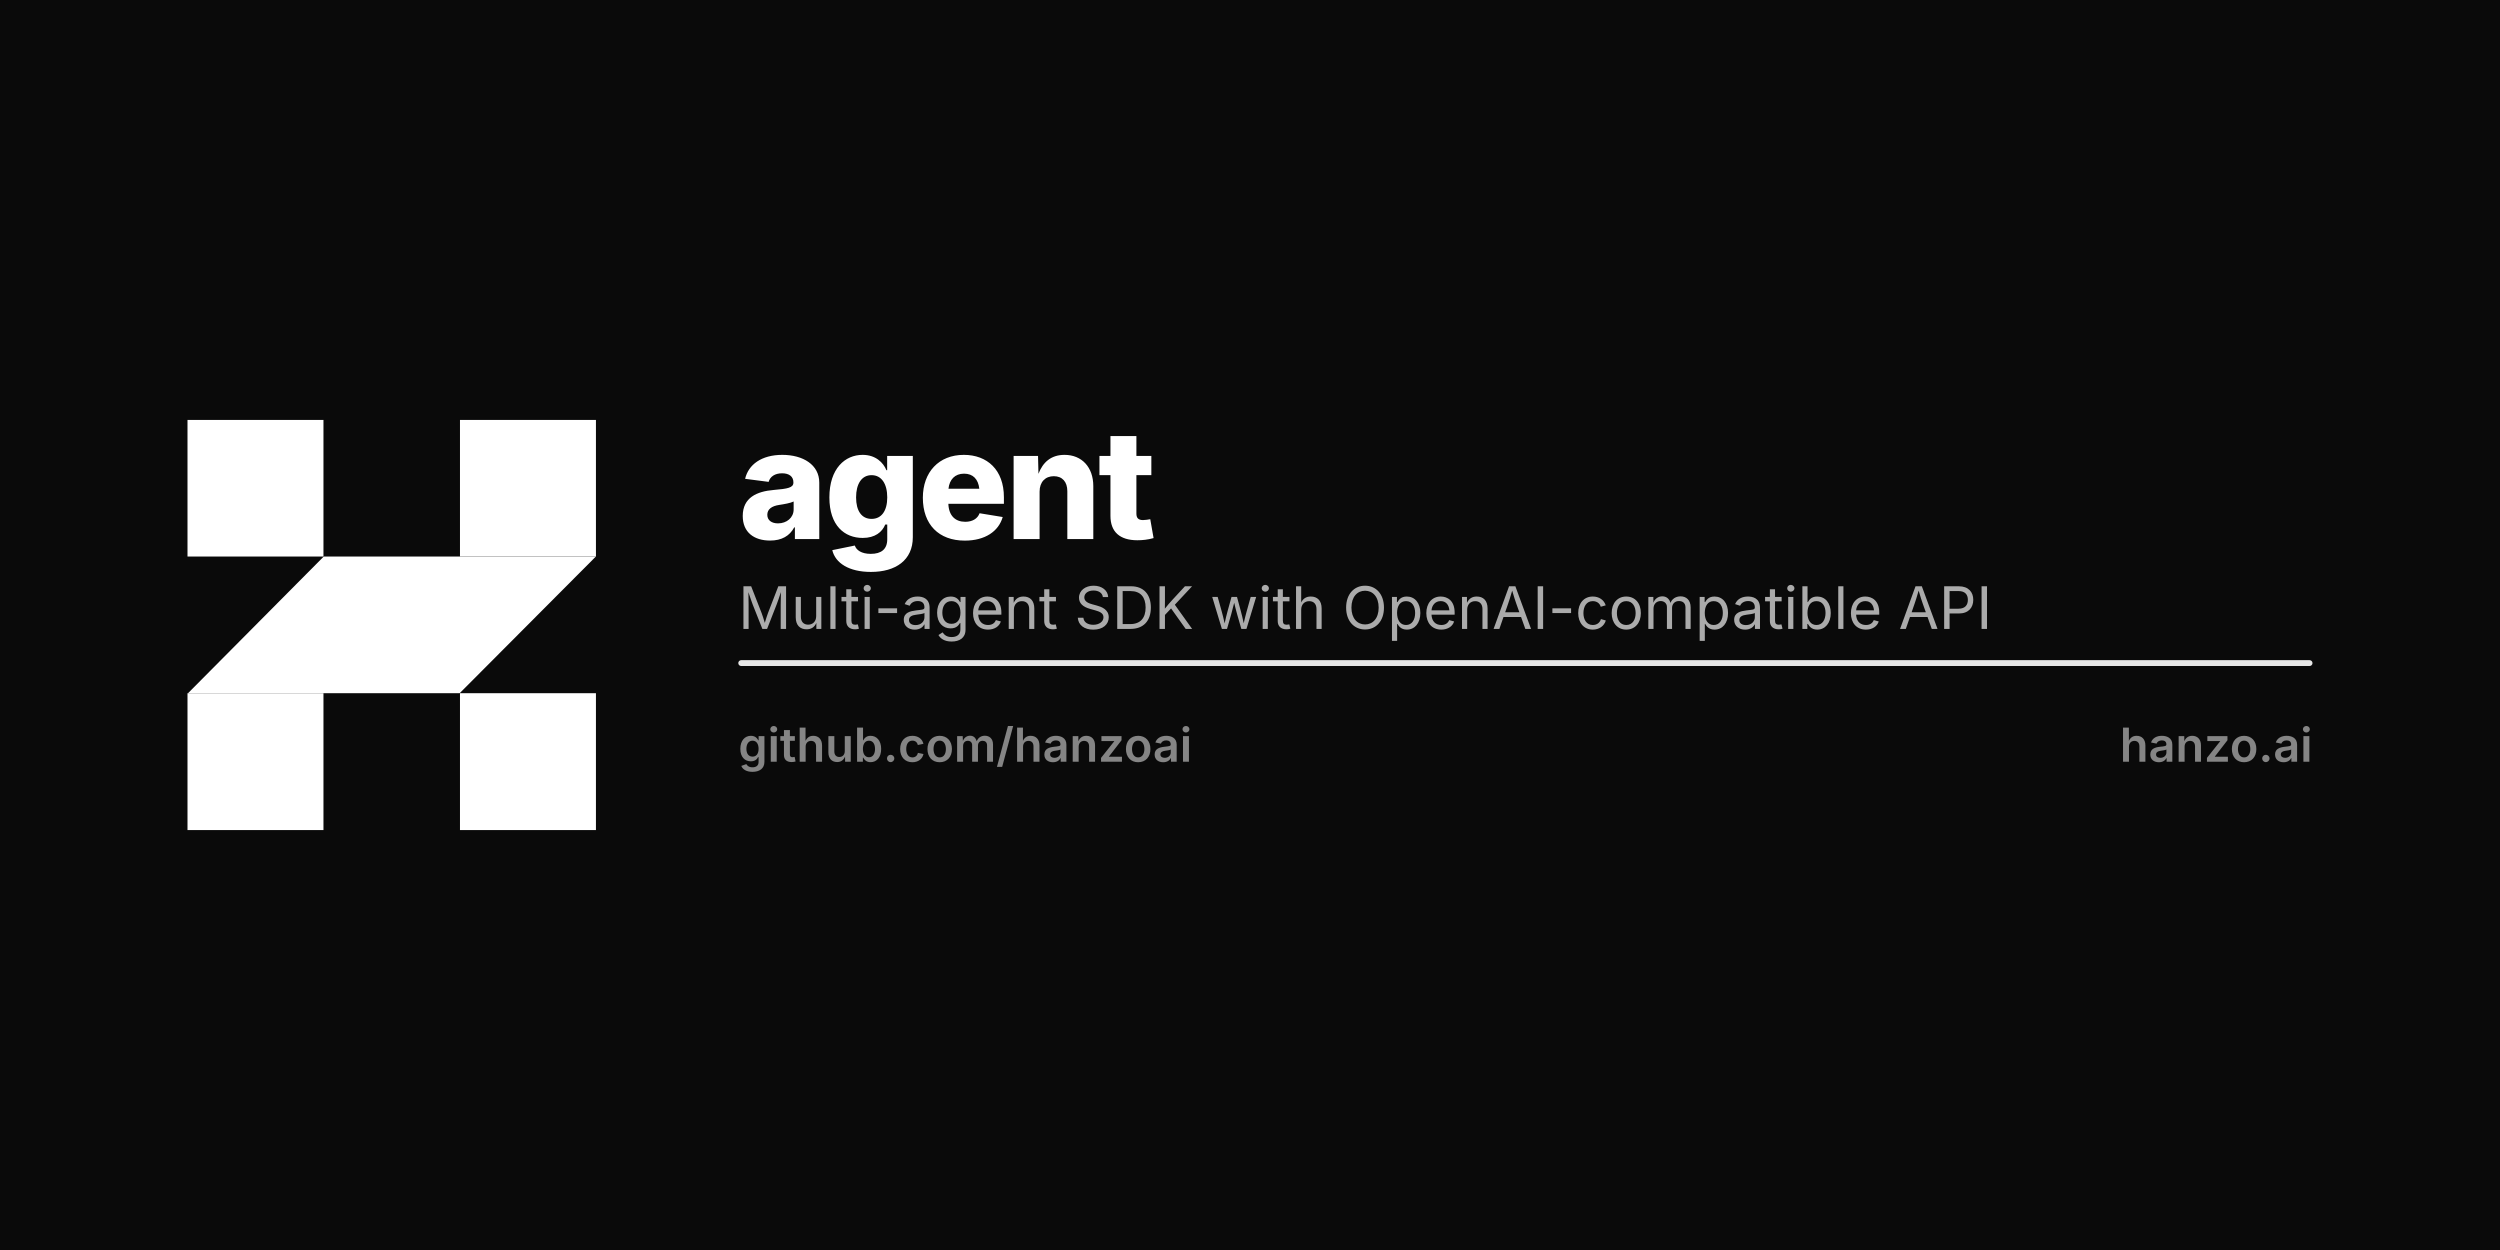
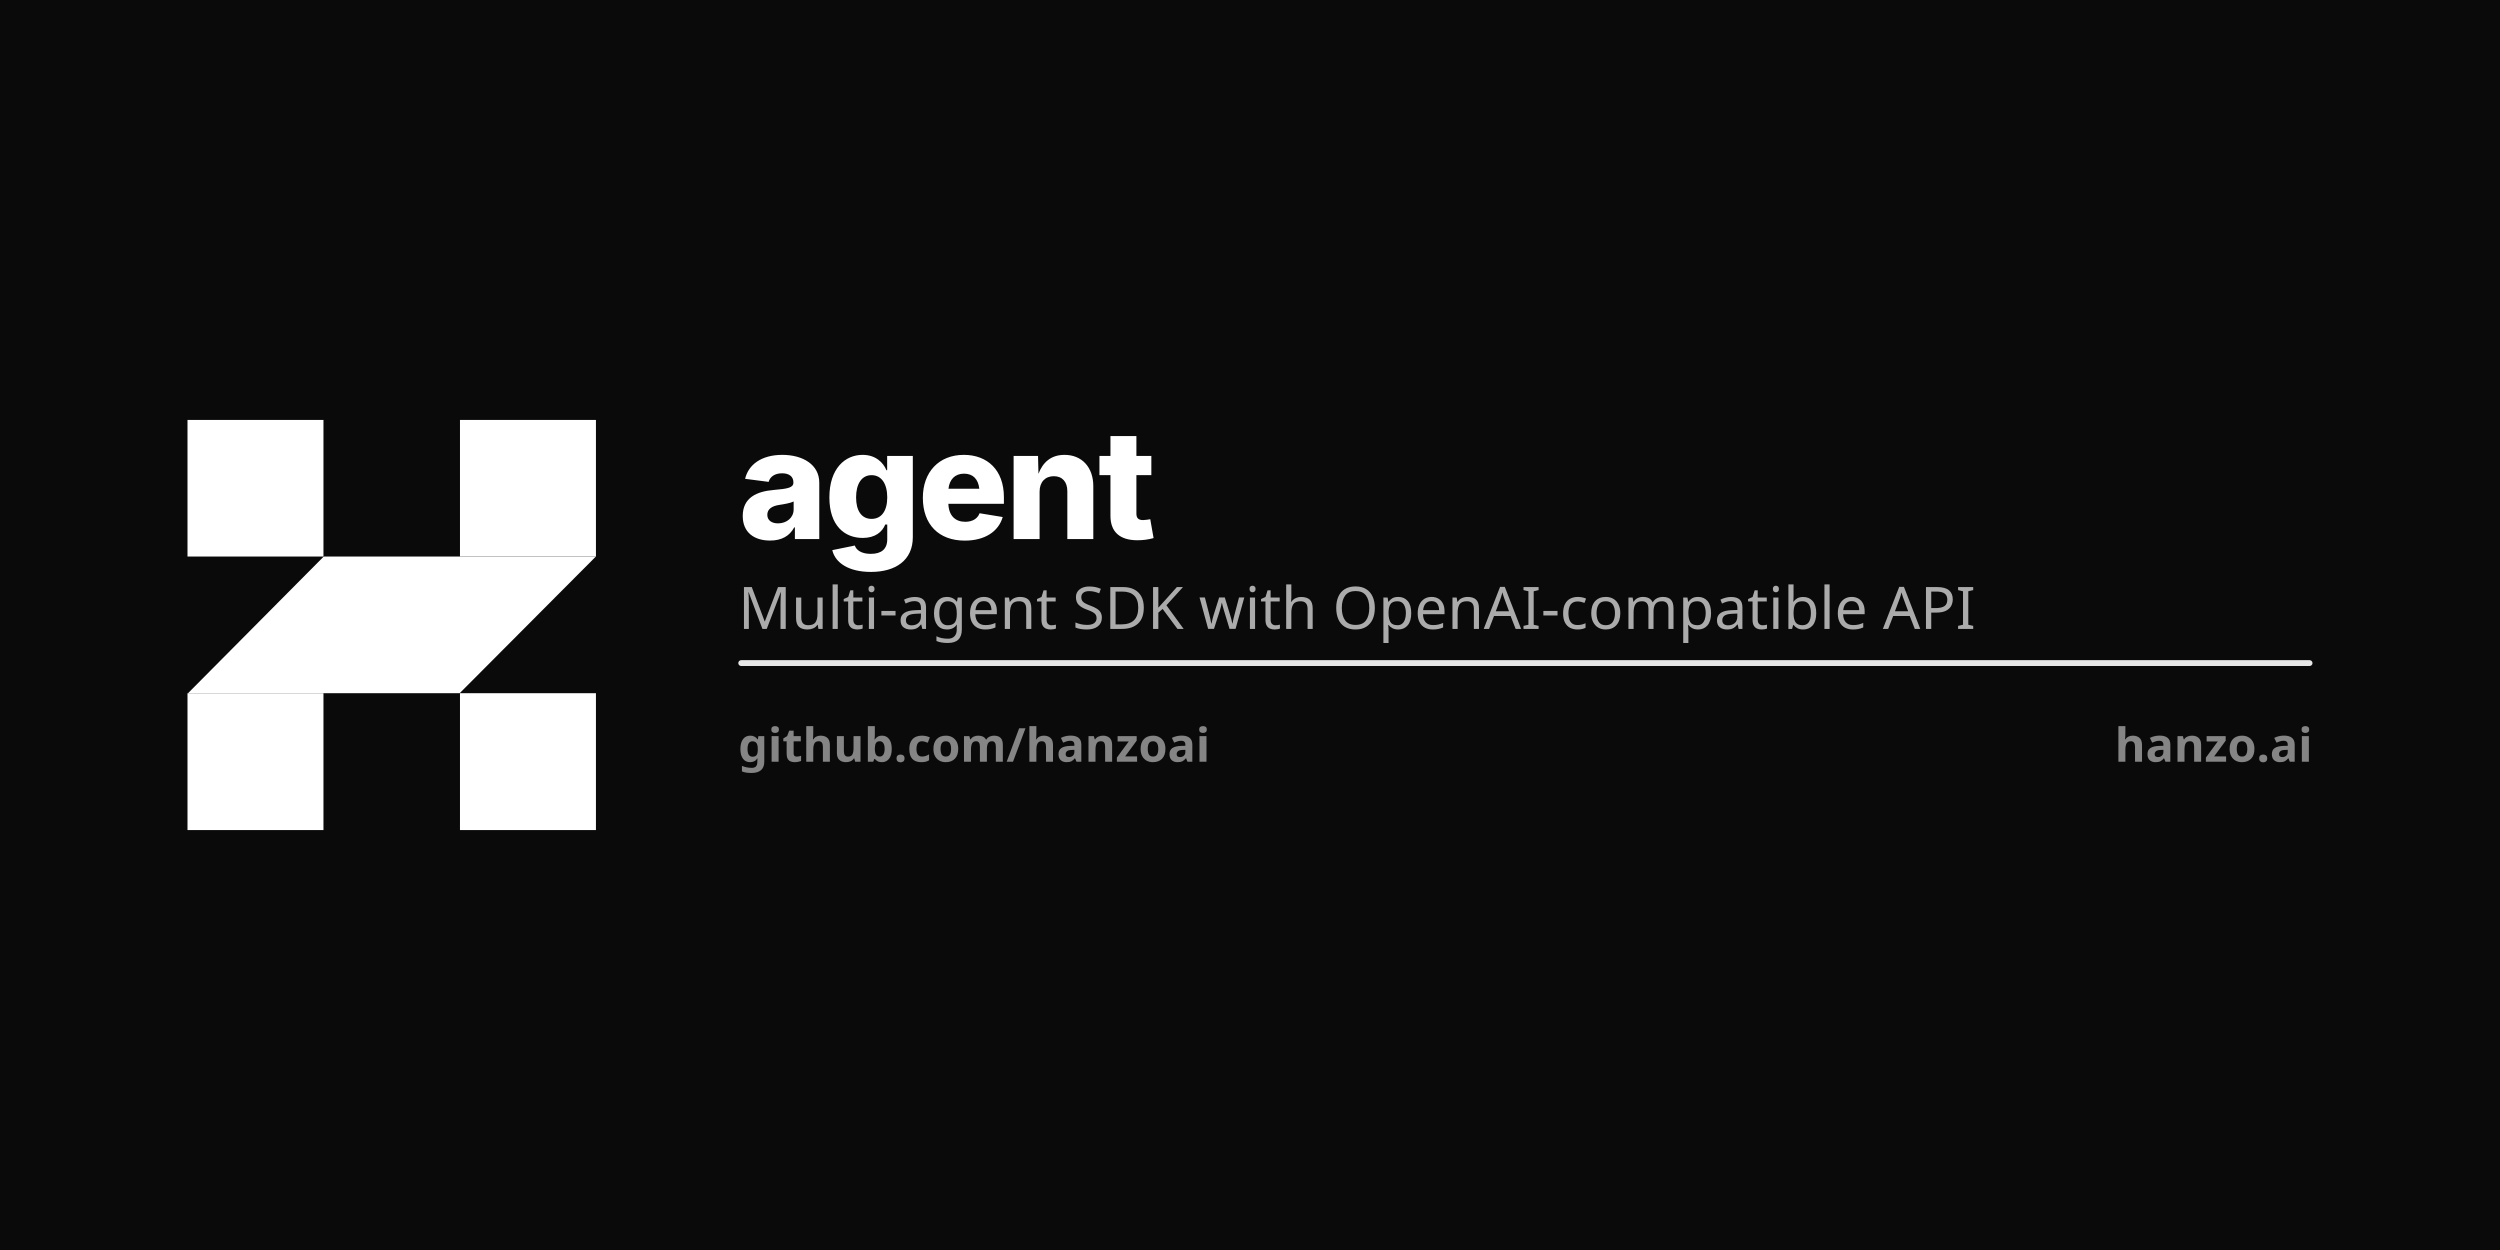
<svg xmlns="http://www.w3.org/2000/svg" width="1280" height="640" viewBox="0 0 1280 640" role="img" aria-label="agent">
  <rect width="1280" height="640" fill="#0A0A0A" />
  <svg x="96" y="215" width="210" height="210" viewBox="0 0 67 67">
    <path d="M22.21 67V44.637H0V67H22.21Z" fill="#fff" />
    <path d="M66.704 22.318H22.253L0.088 44.637H44.463L66.704 22.318Z" fill="#fff" />
    <path d="M22.21 0H0V22.318H22.21V0Z" fill="#fff" />
    <path d="M66.72 0H44.51V22.318H66.72V0Z" fill="#fff" />
    <path d="M66.72 67V44.637H44.51V67H66.72Z" fill="#fff" />
  </svg>
-   <text x="378" y="276" font-family="Inter,system-ui,-apple-system,sans-serif" font-size="78" font-weight="800" letter-spacing="-2" fill="#ffffff">agent</text>
-   <text x="378" y="322" font-family="Inter,system-ui,sans-serif" font-size="30" fill="#ffffff" opacity=".66">Multi-agent SDK with OpenAI-compatible API</text>
+   <text x="378" y="276" font-family="Zen,system-ui,-apple-system,sans-serif" font-size="78" font-weight="800" letter-spacing="-2" fill="#ffffff">agent</text>
+   <text x="378" y="322" font-family="Zen,system-ui,sans-serif" font-size="30" fill="#ffffff" opacity=".66">Multi-agent SDK with OpenAI-compatible API</text>
  <rect x="378" y="338" width="806" height="3" rx="1.5" fill="#ffffff" opacity=".9" />
-   <text x="378" y="390" font-family="Inter,system-ui,sans-serif" font-size="24" font-weight="600" fill="#ffffff" opacity=".5">github.com/hanzoai</text>
-   <text x="1184" y="390" text-anchor="end" font-family="Inter,system-ui,sans-serif" font-size="24" font-weight="600" fill="#ffffff" opacity=".5">hanzo.ai</text>
+   <text x="378" y="390" font-family="Zen,system-ui,sans-serif" font-size="24" font-weight="600" fill="#ffffff" opacity=".5">github.com/hanzoai</text>
+   <text x="1184" y="390" text-anchor="end" font-family="Zen,system-ui,sans-serif" font-size="24" font-weight="600" fill="#ffffff" opacity=".5">hanzo.ai</text>
</svg>
